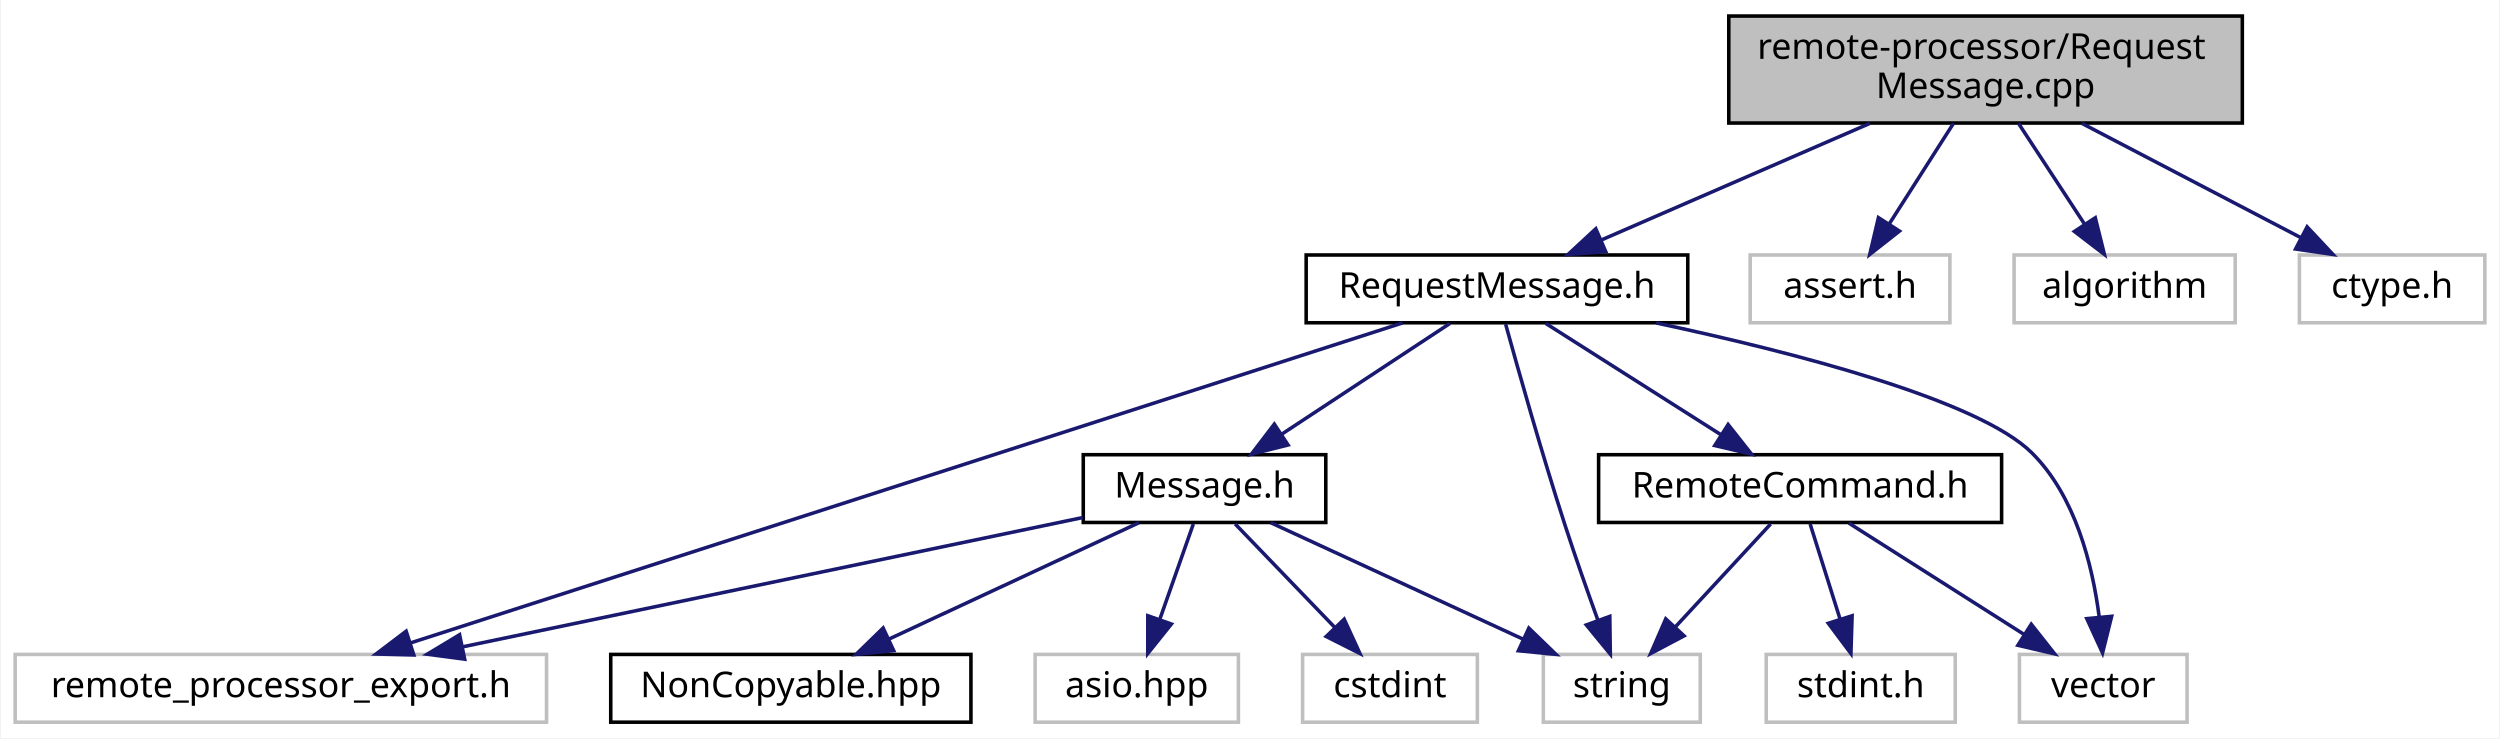
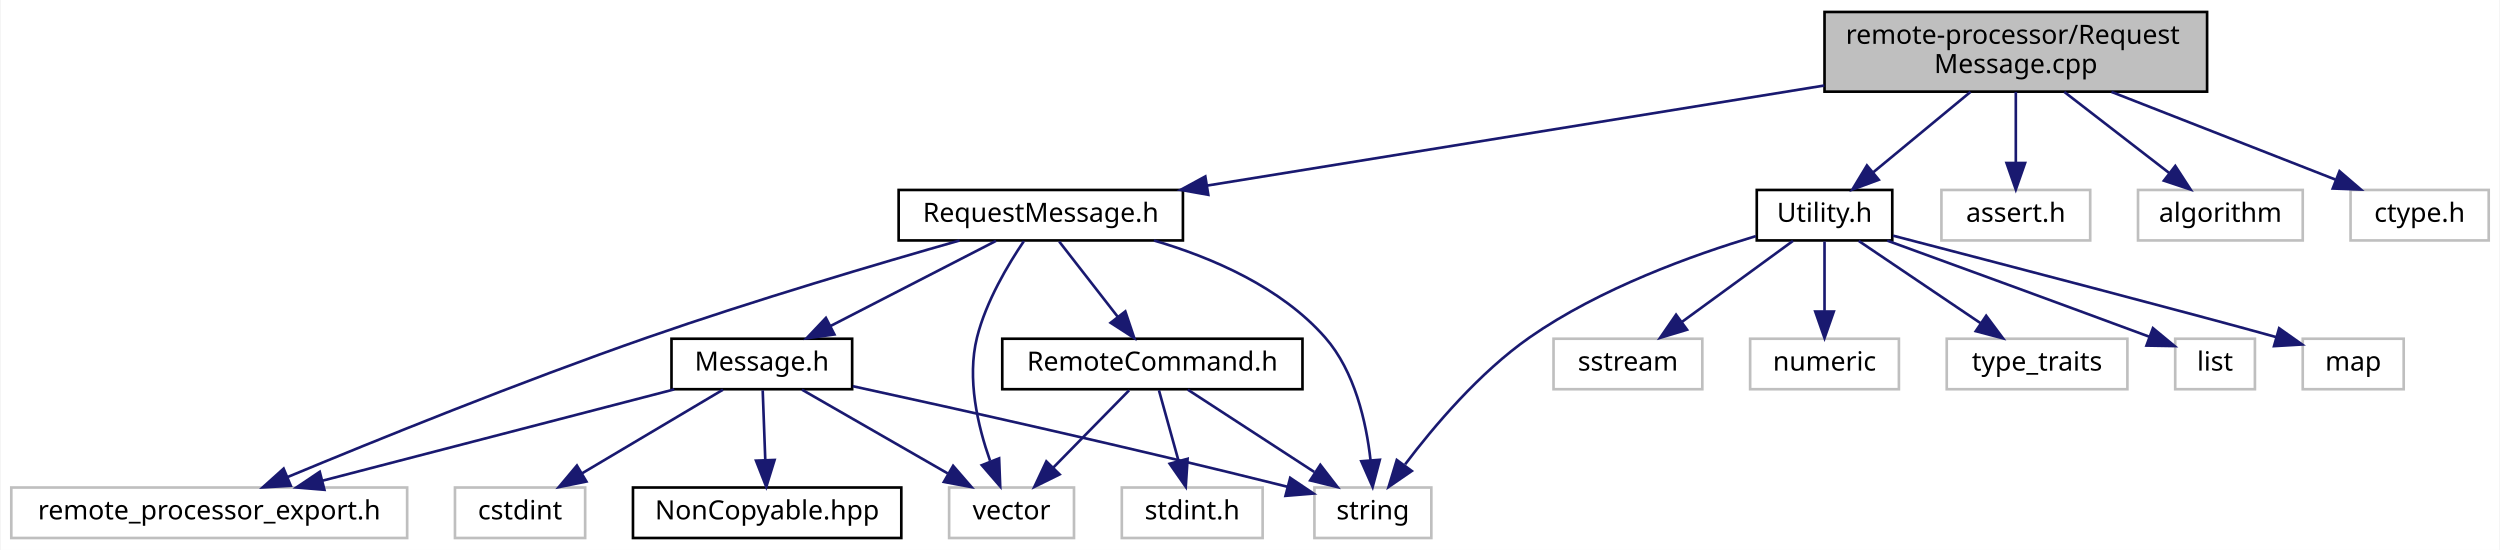
- <svg xmlns="http://www.w3.org/2000/svg" xmlns:xlink="http://www.w3.org/1999/xlink" width="701pt" height="207pt" viewBox="0.00 0.00 700.50 207.00">
+ <svg xmlns="http://www.w3.org/2000/svg" xmlns:xlink="http://www.w3.org/1999/xlink" width="941pt" height="207pt" viewBox="0.00 0.00 940.50 207.00">
  <g id="graph0" class="graph" transform="scale(1 1) rotate(0) translate(4 203)">
-     <polygon fill="white" stroke="none" points="-4,4 -4,-203 696.5,-203 696.5,4 -4,4" />
+     <polygon fill="white" stroke="none" points="-4,4 -4,-203 936.5,-203 936.5,4 -4,4" />
    <g id="node1" class="node">
-       <polygon fill="#bfbfbf" stroke="black" points="480.5,-168.5 480.5,-198.5 624.5,-198.5 624.5,-168.5 480.5,-168.5" />
-       <text text-anchor="start" x="488.5" y="-186.5" font-family="Verdana" font-size="10.00">remote-processor/Request</text>
-       <text text-anchor="middle" x="552.5" y="-175.5" font-family="Verdana" font-size="10.00">Message.cpp</text>
+       <polygon fill="#bfbfbf" stroke="black" points="682.5,-168.5 682.5,-198.5 826.5,-198.5 826.5,-168.5 682.5,-168.5" />
+       <text text-anchor="start" x="690.5" y="-186.5" font-family="Verdana" font-size="10.00">remote-processor/Request</text>
+       <text text-anchor="middle" x="754.5" y="-175.5" font-family="Verdana" font-size="10.00">Message.cpp</text>
    </g>
    <g id="node2" class="node">
      <g id="a_node2">
        <a xlink:href="RequestMessage_8h.html" target="_top" xlink:title="RequestMessage.h">
-           <polygon fill="white" stroke="black" points="362,-112.5 362,-131.5 469,-131.5 469,-112.5 362,-112.5" />
-           <text text-anchor="middle" x="415.5" y="-119.5" font-family="Verdana" font-size="10.00">RequestMessage.h</text>
+           <polygon fill="white" stroke="black" points="334,-112.5 334,-131.5 441,-131.5 441,-112.5 334,-112.5" />
+           <text text-anchor="middle" x="387.5" y="-119.5" font-family="Verdana" font-size="10.00">RequestMessage.h</text>
        </a>
      </g>
    </g>
    <g id="edge1" class="edge">
-       <path fill="none" stroke="midnightblue" d="M520.033,-168.399C497.149,-158.461 466.766,-145.265 444.656,-135.662" />
-       <polygon fill="midnightblue" stroke="midnightblue" points="446.001,-132.431 435.435,-131.658 443.213,-138.852 446.001,-132.431" />
+       <path fill="none" stroke="midnightblue" d="M682.43,-170.816C614.762,-159.845 514.558,-143.599 450.14,-133.156" />
+       <polygon fill="midnightblue" stroke="midnightblue" points="450.55,-129.676 440.119,-131.531 449.43,-136.586 450.55,-129.676" />
    </g>
-     <g id="node12" class="node">
-       <polygon fill="white" stroke="#bfbfbf" points="486.5,-112.5 486.5,-131.5 542.5,-131.5 542.5,-112.5 486.5,-112.5" />
-       <text text-anchor="middle" x="514.5" y="-119.5" font-family="Verdana" font-size="10.00">assert.h</text>
+     <g id="node11" class="node">
+       <g id="a_node11">
+         <a xlink:href="Utility_8h.html" target="_top" xlink:title="Utility.h">
+           <polygon fill="white" stroke="black" points="657,-112.5 657,-131.5 708,-131.5 708,-112.5 657,-112.5" />
+           <text text-anchor="middle" x="682.5" y="-119.5" font-family="Verdana" font-size="10.00">Utility.h</text>
+         </a>
+       </g>
    </g>
    <g id="edge15" class="edge">
-       <path fill="none" stroke="midnightblue" d="M543.495,-168.399C538.087,-159.932 531.168,-149.099 525.446,-140.139" />
-       <polygon fill="midnightblue" stroke="midnightblue" points="528.362,-138.202 520.029,-131.658 522.462,-141.97 528.362,-138.202" />
+       <path fill="none" stroke="midnightblue" d="M737.437,-168.399C726.435,-159.308 712.135,-147.49 700.882,-138.191" />
+       <polygon fill="midnightblue" stroke="midnightblue" points="702.915,-135.33 692.977,-131.658 698.456,-140.726 702.915,-135.33" />
    </g>
-     <g id="node13" class="node">
-       <polygon fill="white" stroke="#bfbfbf" points="560.5,-112.5 560.5,-131.5 622.5,-131.5 622.5,-112.5 560.5,-112.5" />
-       <text text-anchor="middle" x="591.5" y="-119.5" font-family="Verdana" font-size="10.00">algorithm</text>
+     <g id="node17" class="node">
+       <polygon fill="white" stroke="#bfbfbf" points="726.5,-112.5 726.5,-131.5 782.5,-131.5 782.5,-112.5 726.5,-112.5" />
+       <text text-anchor="middle" x="754.5" y="-119.5" font-family="Verdana" font-size="10.00">assert.h</text>
    </g>
-     <g id="edge16" class="edge">
-       <path fill="none" stroke="midnightblue" d="M561.742,-168.399C567.293,-159.932 574.393,-149.099 580.266,-140.139" />
-       <polygon fill="midnightblue" stroke="midnightblue" points="583.27,-141.94 585.825,-131.658 577.416,-138.103 583.27,-141.94" />
+     <g id="edge22" class="edge">
+       <path fill="none" stroke="midnightblue" d="M754.5,-168.399C754.5,-160.466 754.5,-150.458 754.5,-141.858" />
+       <polygon fill="midnightblue" stroke="midnightblue" points="758,-141.658 754.5,-131.658 751,-141.658 758,-141.658" />
    </g>
-     <g id="node14" class="node">
-       <polygon fill="white" stroke="#bfbfbf" points="640.5,-112.5 640.5,-131.5 692.5,-131.5 692.5,-112.5 640.5,-112.5" />
-       <text text-anchor="middle" x="666.5" y="-119.5" font-family="Verdana" font-size="10.00">ctype.h</text>
+     <g id="node18" class="node">
+       <polygon fill="white" stroke="#bfbfbf" points="800.5,-112.5 800.5,-131.5 862.5,-131.5 862.5,-112.5 800.5,-112.5" />
+       <text text-anchor="middle" x="831.5" y="-119.5" font-family="Verdana" font-size="10.00">algorithm</text>
    </g>
-     <g id="edge17" class="edge">
-       <path fill="none" stroke="midnightblue" d="M579.516,-168.399C598.131,-158.684 622.71,-145.855 640.991,-136.314" />
-       <polygon fill="midnightblue" stroke="midnightblue" points="642.666,-139.388 649.912,-131.658 639.427,-133.182 642.666,-139.388" />
+     <g id="edge23" class="edge">
+       <path fill="none" stroke="midnightblue" d="M772.748,-168.399C784.629,-159.218 800.107,-147.258 812.194,-137.918" />
+       <polygon fill="midnightblue" stroke="midnightblue" points="814.523,-140.542 820.296,-131.658 810.243,-135.003 814.523,-140.542" />
+     </g>
+     <g id="node19" class="node">
+       <polygon fill="white" stroke="#bfbfbf" points="880.5,-112.5 880.5,-131.5 932.5,-131.5 932.5,-112.5 880.5,-112.5" />
+       <text text-anchor="middle" x="906.5" y="-119.5" font-family="Verdana" font-size="10.00">ctype.h</text>
+     </g>
+     <g id="edge24" class="edge">
+       <path fill="none" stroke="midnightblue" d="M790.522,-168.399C816.139,-158.372 850.227,-145.028 874.81,-135.405" />
+       <polygon fill="midnightblue" stroke="midnightblue" points="876.346,-138.562 884.383,-131.658 873.795,-132.044 876.346,-138.562" />
    </g>
    <g id="node3" class="node">
      <polygon fill="white" stroke="#bfbfbf" points="0,-0.5 0,-19.5 149,-19.5 149,-0.5 0,-0.5" />
      <text text-anchor="middle" x="74.5" y="-7.5" font-family="Verdana" font-size="10.00">remote_processor_export.h</text>
    </g>
    <g id="edge2" class="edge">
-       <path fill="none" stroke="midnightblue" d="M389.026,-112.46C328.472,-92.926 179.784,-44.963 110.776,-22.702" />
-       <polygon fill="midnightblue" stroke="midnightblue" points="111.784,-19.349 101.192,-19.61 109.635,-26.012 111.784,-19.349" />
+       <path fill="none" stroke="midnightblue" d="M356.941,-112.484C326.853,-103.917 279.697,-90.004 239.5,-76 191.545,-59.294 136.891,-37.133 104.077,-23.481" />
+       <polygon fill="midnightblue" stroke="midnightblue" points="105.202,-20.158 94.626,-19.533 102.504,-26.617 105.202,-20.158" />
    </g>
    <g id="node4" class="node">
      <g id="a_node4">
        <a xlink:href="Message_8h.html" target="_top" xlink:title="Message.h">
-           <polygon fill="white" stroke="black" points="299.5,-56.5 299.5,-75.5 367.5,-75.5 367.5,-56.5 299.5,-56.5" />
-           <text text-anchor="middle" x="333.5" y="-63.5" font-family="Verdana" font-size="10.00">Message.h</text>
+           <polygon fill="white" stroke="black" points="248.5,-56.5 248.5,-75.5 316.5,-75.5 316.5,-56.5 248.5,-56.5" />
+           <text text-anchor="middle" x="282.5" y="-63.5" font-family="Verdana" font-size="10.00">Message.h</text>
        </a>
      </g>
    </g>
    <g id="edge3" class="edge">
-       <path fill="none" stroke="midnightblue" d="M402.325,-112.324C389.653,-103.979 370.267,-91.212 355.294,-81.352" />
-       <polygon fill="midnightblue" stroke="midnightblue" points="356.919,-78.231 346.642,-75.654 353.069,-84.078 356.919,-78.231" />
+       <path fill="none" stroke="midnightblue" d="M370.63,-112.324C353.791,-103.664 327.693,-90.242 308.262,-80.249" />
+       <polygon fill="midnightblue" stroke="midnightblue" points="309.822,-77.115 299.328,-75.654 306.62,-83.341 309.822,-77.115" />
+     </g>
+     <g id="node6" class="node">
+       <polygon fill="white" stroke="#bfbfbf" points="353,-0.5 353,-19.5 400,-19.5 400,-0.5 353,-0.5" />
+       <text text-anchor="middle" x="376.5" y="-7.5" font-family="Verdana" font-size="10.00">vector</text>
+     </g>
+     <g id="edge13" class="edge">
+       <path fill="none" stroke="midnightblue" d="M381.133,-112.232C375.24,-103.532 366.893,-89.572 363.5,-76 359.619,-60.474 363.79,-42.636 368.411,-29.579" />
+       <polygon fill="midnightblue" stroke="midnightblue" points="371.819,-30.478 372.231,-19.891 365.307,-27.91 371.819,-30.478" />
    </g>
    <g id="node7" class="node">
-       <polygon fill="white" stroke="#bfbfbf" points="428.5,-0.5 428.5,-19.5 472.5,-19.5 472.5,-0.5 428.5,-0.5" />
-       <text text-anchor="middle" x="450.5" y="-7.5" font-family="Verdana" font-size="10.00">string</text>
+       <polygon fill="white" stroke="#bfbfbf" points="490.5,-0.5 490.5,-19.5 534.5,-19.5 534.5,-0.5 490.5,-0.5" />
+       <text text-anchor="middle" x="512.5" y="-7.5" font-family="Verdana" font-size="10.00">string</text>
    </g>
    <g id="edge14" class="edge">
-       <path fill="none" stroke="midnightblue" d="M417.922,-112.12C421.388,-99.558 428.056,-75.911 434.5,-56 437.376,-47.114 440.819,-37.336 443.773,-29.171" />
-       <polygon fill="midnightblue" stroke="midnightblue" points="447.134,-30.171 447.285,-19.577 440.56,-27.764 447.134,-30.171" />
+       <path fill="none" stroke="midnightblue" d="M430.077,-112.49C452.169,-105.997 477.929,-94.839 494.5,-76 505.728,-63.235 510.01,-44.042 511.613,-29.818" />
+       <polygon fill="midnightblue" stroke="midnightblue" points="515.115,-29.936 512.406,-19.694 508.136,-29.39 515.115,-29.936" />
    </g>
    <g id="node9" class="node">
      <g id="a_node9">
        <a xlink:href="RemoteCommand_8h.html" target="_top" xlink:title="RemoteCommand.h">
-           <polygon fill="white" stroke="black" points="444,-56.5 444,-75.5 557,-75.5 557,-56.5 444,-56.5" />
-           <text text-anchor="middle" x="500.5" y="-63.5" font-family="Verdana" font-size="10.00">RemoteCommand.h</text>
+           <polygon fill="white" stroke="black" points="373,-56.5 373,-75.5 486,-75.5 486,-56.5 373,-56.5" />
+           <text text-anchor="middle" x="429.5" y="-63.5" font-family="Verdana" font-size="10.00">RemoteCommand.h</text>
        </a>
      </g>
    </g>
    <g id="edge9" class="edge">
-       <path fill="none" stroke="midnightblue" d="M429.157,-112.324C442.416,-103.9 462.768,-90.971 478.346,-81.074" />
-       <polygon fill="midnightblue" stroke="midnightblue" points="480.313,-83.971 486.877,-75.654 476.56,-78.063 480.313,-83.971" />
-     </g>
-     <g id="node11" class="node">
-       <polygon fill="white" stroke="#bfbfbf" points="562,-0.5 562,-19.5 609,-19.5 609,-0.5 562,-0.5" />
-       <text text-anchor="middle" x="585.5" y="-7.5" font-family="Verdana" font-size="10.00">vector</text>
-     </g>
-     <g id="edge13" class="edge">
-       <path fill="none" stroke="midnightblue" d="M460.14,-112.447C498.713,-104.212 550.548,-90.847 565.5,-76 577.664,-63.922 582.463,-44.636 584.339,-30.204" />
-       <polygon fill="midnightblue" stroke="midnightblue" points="587.857,-30.182 585.302,-19.9 580.887,-29.531 587.857,-30.182" />
+       <path fill="none" stroke="midnightblue" d="M394.435,-112.083C400.429,-104.377 409.252,-93.033 416.548,-83.653" />
+       <polygon fill="midnightblue" stroke="midnightblue" points="419.317,-85.793 422.694,-75.751 413.791,-81.496 419.317,-85.793" />
    </g>
    <g id="edge8" class="edge">
-       <path fill="none" stroke="midnightblue" d="M299.374,-57.885C254.946,-48.622 176.911,-32.352 125.458,-21.625" />
-       <polygon fill="midnightblue" stroke="midnightblue" points="126.044,-18.171 115.54,-19.557 124.615,-25.024 126.044,-18.171" />
+       <path fill="none" stroke="midnightblue" d="M249.542,-56.444C213.713,-47.142 156.337,-32.246 117.109,-22.062" />
+       <polygon fill="midnightblue" stroke="midnightblue" points="117.863,-18.642 107.304,-19.516 116.104,-25.417 117.863,-18.642" />
    </g>
    <g id="node5" class="node">
      <g id="a_node5">
        <a xlink:href="NonCopyable_8hpp.html" target="_top" xlink:title="NonCopyable.hpp">
-           <polygon fill="white" stroke="black" points="167,-0.5 167,-19.5 268,-19.5 268,-0.5 167,-0.5" />
-           <text text-anchor="middle" x="217.5" y="-7.5" font-family="Verdana" font-size="10.00">NonCopyable.hpp</text>
+           <polygon fill="white" stroke="black" points="234,-0.5 234,-19.5 335,-19.5 335,-0.5 234,-0.5" />
+           <text text-anchor="middle" x="284.5" y="-7.5" font-family="Verdana" font-size="10.00">NonCopyable.hpp</text>
        </a>
      </g>
    </g>
    <g id="edge4" class="edge">
-       <path fill="none" stroke="midnightblue" d="M315.119,-56.444C296.284,-47.675 266.769,-33.935 245.121,-23.858" />
-       <polygon fill="midnightblue" stroke="midnightblue" points="246.338,-20.564 235.795,-19.516 243.383,-26.91 246.338,-20.564" />
-     </g>
-     <g id="node6" class="node">
-       <polygon fill="white" stroke="#bfbfbf" points="286,-0.5 286,-19.5 343,-19.5 343,-0.5 286,-0.5" />
-       <text text-anchor="middle" x="314.5" y="-7.5" font-family="Verdana" font-size="10.00">asio.hpp</text>
+       <path fill="none" stroke="midnightblue" d="M282.83,-56.083C283.092,-49.006 283.468,-38.861 283.797,-29.986" />
+       <polygon fill="midnightblue" stroke="midnightblue" points="287.303,-29.874 284.176,-19.751 280.308,-29.615 287.303,-29.874" />
    </g>
    <g id="edge5" class="edge">
-       <path fill="none" stroke="midnightblue" d="M330.363,-56.083C327.817,-48.849 324.144,-38.409 320.973,-29.397" />
-       <polygon fill="midnightblue" stroke="midnightblue" points="324.2,-28.023 317.579,-19.751 317.597,-30.346 324.2,-28.023" />
+       <path fill="none" stroke="midnightblue" d="M297.603,-56.324C312.403,-47.822 335.194,-34.729 352.482,-24.797" />
+       <polygon fill="midnightblue" stroke="midnightblue" points="354.507,-27.671 361.435,-19.654 351.02,-21.601 354.507,-27.671" />
    </g>
    <g id="edge6" class="edge">
-       <path fill="none" stroke="midnightblue" d="M352.039,-56.444C371.123,-47.636 401.075,-33.812 422.936,-23.722" />
-       <polygon fill="midnightblue" stroke="midnightblue" points="424.435,-26.885 432.048,-19.516 421.501,-20.529 424.435,-26.885" />
+       <path fill="none" stroke="midnightblue" d="M316.768,-57.626C356.15,-49.047 422.668,-34.234 479.5,-20 479.824,-19.919 480.15,-19.837 480.477,-19.754" />
+       <polygon fill="midnightblue" stroke="midnightblue" points="481.374,-23.137 490.167,-17.226 479.607,-16.364 481.374,-23.137" />
    </g>
    <g id="node8" class="node">
-       <polygon fill="white" stroke="#bfbfbf" points="361,-0.5 361,-19.5 410,-19.5 410,-0.5 361,-0.5" />
-       <text text-anchor="middle" x="385.5" y="-7.5" font-family="Verdana" font-size="10.00">cstdint</text>
+       <polygon fill="white" stroke="#bfbfbf" points="167,-0.5 167,-19.5 216,-19.5 216,-0.5 167,-0.5" />
+       <text text-anchor="middle" x="191.5" y="-7.5" font-family="Verdana" font-size="10.00">cstdint</text>
    </g>
    <g id="edge7" class="edge">
-       <path fill="none" stroke="midnightblue" d="M342.087,-56.083C349.659,-48.219 360.878,-36.569 370.014,-27.081" />
-       <polygon fill="midnightblue" stroke="midnightblue" points="372.658,-29.382 377.073,-19.751 367.615,-24.527 372.658,-29.382" />
+       <path fill="none" stroke="midnightblue" d="M267.879,-56.324C253.551,-47.822 231.487,-34.729 214.751,-24.797" />
+       <polygon fill="midnightblue" stroke="midnightblue" points="216.47,-21.748 206.084,-19.654 212.898,-27.768 216.47,-21.748" />
+     </g>
+     <g id="edge11" class="edge">
+       <path fill="none" stroke="midnightblue" d="M420.748,-56.083C413.03,-48.219 401.595,-36.569 392.283,-27.081" />
+       <polygon fill="midnightblue" stroke="midnightblue" points="394.592,-24.436 385.089,-19.751 389.596,-29.34 394.592,-24.436" />
    </g>
    <g id="edge12" class="edge">
-       <path fill="none" stroke="midnightblue" d="M492.244,-56.083C485.035,-48.298 474.39,-36.801 465.654,-27.366" />
-       <polygon fill="midnightblue" stroke="midnightblue" points="467.965,-24.711 458.603,-19.751 462.829,-29.467 467.965,-24.711" />
+       <path fill="none" stroke="midnightblue" d="M442.835,-56.324C455.662,-47.979 475.285,-35.212 490.44,-25.352" />
+       <polygon fill="midnightblue" stroke="midnightblue" points="492.724,-28.042 499.198,-19.654 488.907,-22.174 492.724,-28.042" />
    </g>
    <g id="node10" class="node">
-       <polygon fill="white" stroke="#bfbfbf" points="491,-0.5 491,-19.5 544,-19.5 544,-0.5 491,-0.5" />
-       <text text-anchor="middle" x="517.5" y="-7.5" font-family="Verdana" font-size="10.00">stdint.h</text>
+       <polygon fill="white" stroke="#bfbfbf" points="418,-0.5 418,-19.5 471,-19.5 471,-0.5 418,-0.5" />
+       <text text-anchor="middle" x="444.5" y="-7.5" font-family="Verdana" font-size="10.00">stdint.h</text>
    </g>
    <g id="edge10" class="edge">
-       <path fill="none" stroke="midnightblue" d="M503.307,-56.083C505.585,-48.849 508.871,-38.409 511.708,-29.397" />
-       <polygon fill="midnightblue" stroke="midnightblue" points="515.081,-30.341 514.745,-19.751 508.404,-28.238 515.081,-30.341" />
+       <path fill="none" stroke="midnightblue" d="M431.977,-56.083C433.986,-48.849 436.886,-38.409 439.39,-29.397" />
+       <polygon fill="midnightblue" stroke="midnightblue" points="442.765,-30.323 442.069,-19.751 436.02,-28.45 442.765,-30.323" />
    </g>
-     <g id="edge11" class="edge">
-       <path fill="none" stroke="midnightblue" d="M514.157,-56.324C527.416,-47.9 547.768,-34.971 563.346,-25.074" />
-       <polygon fill="midnightblue" stroke="midnightblue" points="565.313,-27.971 571.877,-19.654 561.56,-22.063 565.313,-27.971" />
+     <g id="edge16" class="edge">
+       <path fill="none" stroke="midnightblue" d="M656.641,-114.129C633.045,-107.055 597.928,-94.45 571.5,-76 552.638,-62.833 535.508,-42.596 524.625,-28.204" />
+       <polygon fill="midnightblue" stroke="midnightblue" points="527.149,-25.727 518.419,-19.724 521.5,-29.861 527.149,-25.727" />
+     </g>
+     <g id="node12" class="node">
+       <polygon fill="white" stroke="#bfbfbf" points="814.5,-56.5 814.5,-75.5 844.5,-75.5 844.5,-56.5 814.5,-56.5" />
+       <text text-anchor="middle" x="829.5" y="-63.5" font-family="Verdana" font-size="10.00">list</text>
+     </g>
+     <g id="edge17" class="edge">
+       <path fill="none" stroke="midnightblue" d="M706.101,-112.429C729.038,-104.086 765.092,-90.935 804.686,-76.283" />
+       <polygon fill="midnightblue" stroke="midnightblue" points="806.11,-79.488 814.271,-72.732 803.678,-72.924 806.11,-79.488" />
+     </g>
+     <g id="node13" class="node">
+       <polygon fill="white" stroke="#bfbfbf" points="862.5,-56.5 862.5,-75.5 900.5,-75.5 900.5,-56.5 862.5,-56.5" />
+       <text text-anchor="middle" x="881.5" y="-63.5" font-family="Verdana" font-size="10.00">map</text>
+     </g>
+     <g id="edge18" class="edge">
+       <path fill="none" stroke="midnightblue" d="M708.296,-114.293C747.708,-104.036 821.022,-84.909 852.64,-76.083" />
+       <polygon fill="midnightblue" stroke="midnightblue" points="853.609,-79.447 862.262,-73.333 851.685,-72.716 853.609,-79.447" />
+     </g>
+     <g id="node14" class="node">
+       <polygon fill="white" stroke="#bfbfbf" points="580.5,-56.5 580.5,-75.5 636.5,-75.5 636.5,-56.5 580.5,-56.5" />
+       <text text-anchor="middle" x="608.5" y="-63.5" font-family="Verdana" font-size="10.00">sstream</text>
+     </g>
+     <g id="edge19" class="edge">
+       <path fill="none" stroke="midnightblue" d="M670.611,-112.324C659.35,-104.107 642.213,-91.602 628.791,-81.807" />
+       <polygon fill="midnightblue" stroke="midnightblue" points="630.747,-78.901 620.606,-75.834 626.62,-84.556 630.747,-78.901" />
+     </g>
+     <g id="node15" class="node">
+       <polygon fill="white" stroke="#bfbfbf" points="654.5,-56.5 654.5,-75.5 710.5,-75.5 710.5,-56.5 654.5,-56.5" />
+       <text text-anchor="middle" x="682.5" y="-63.5" font-family="Verdana" font-size="10.00">numeric</text>
+     </g>
+     <g id="edge20" class="edge">
+       <path fill="none" stroke="midnightblue" d="M682.5,-112.083C682.5,-105.006 682.5,-94.861 682.5,-85.987" />
+       <polygon fill="midnightblue" stroke="midnightblue" points="686,-85.751 682.5,-75.751 679,-85.751 686,-85.751" />
+     </g>
+     <g id="node16" class="node">
+       <polygon fill="white" stroke="#bfbfbf" points="728.5,-56.5 728.5,-75.5 796.5,-75.5 796.5,-56.5 728.5,-56.5" />
+       <text text-anchor="middle" x="762.5" y="-63.5" font-family="Verdana" font-size="10.00">type_traits</text>
+     </g>
+     <g id="edge21" class="edge">
+       <path fill="none" stroke="midnightblue" d="M695.353,-112.324C707.716,-103.979 726.63,-91.212 741.237,-81.352" />
+       <polygon fill="midnightblue" stroke="midnightblue" points="743.348,-84.15 749.679,-75.654 739.432,-78.348 743.348,-84.15" />
    </g>
  </g>
</svg>
